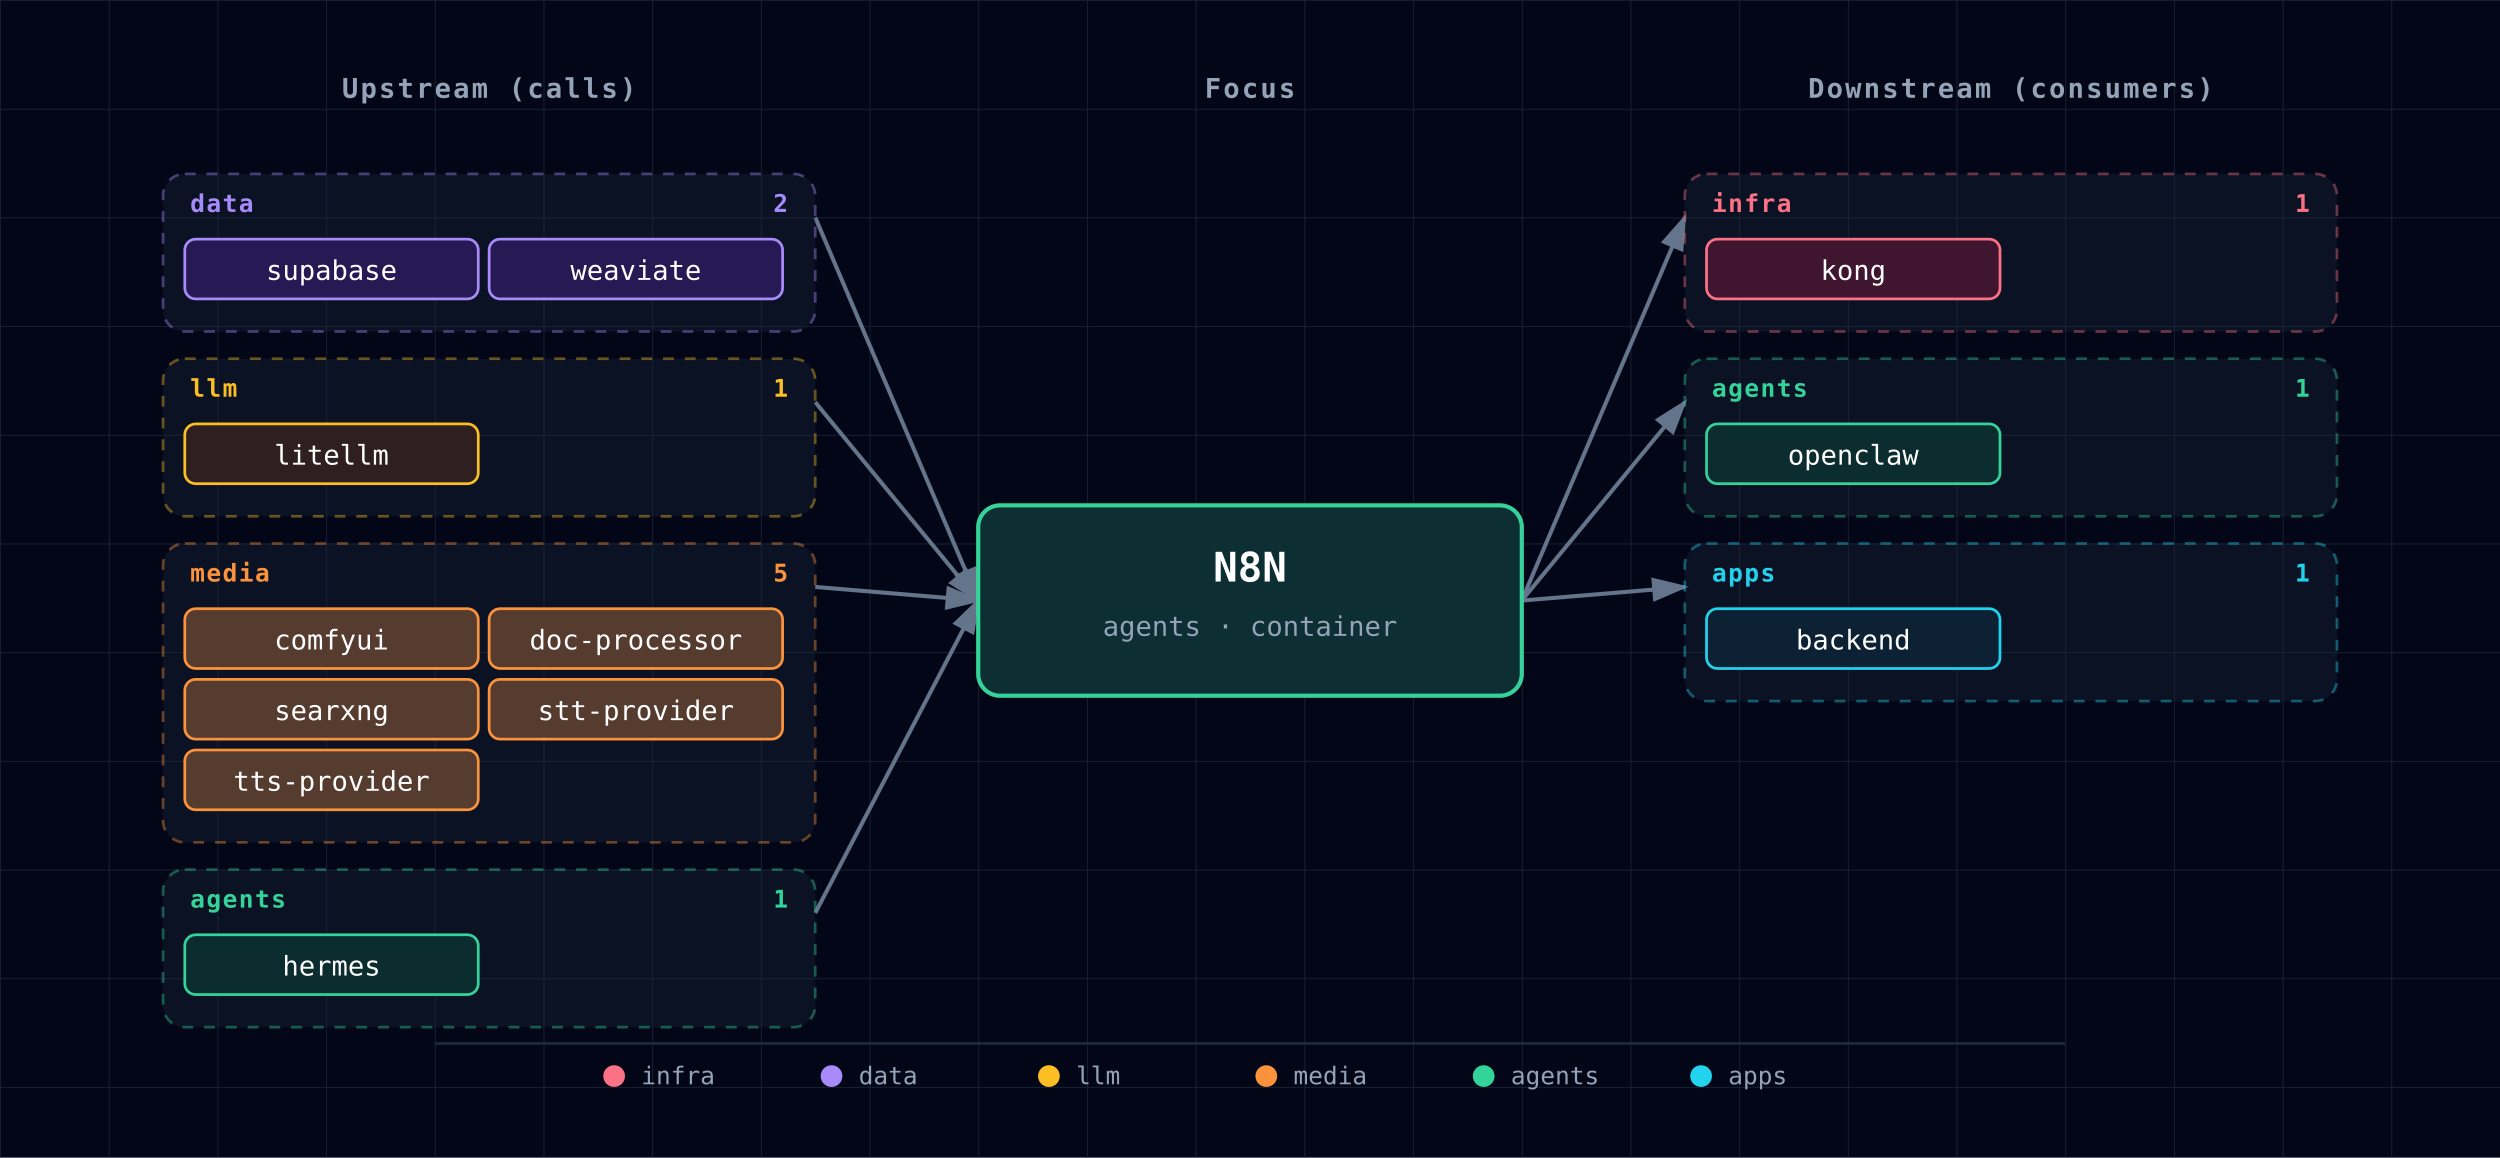
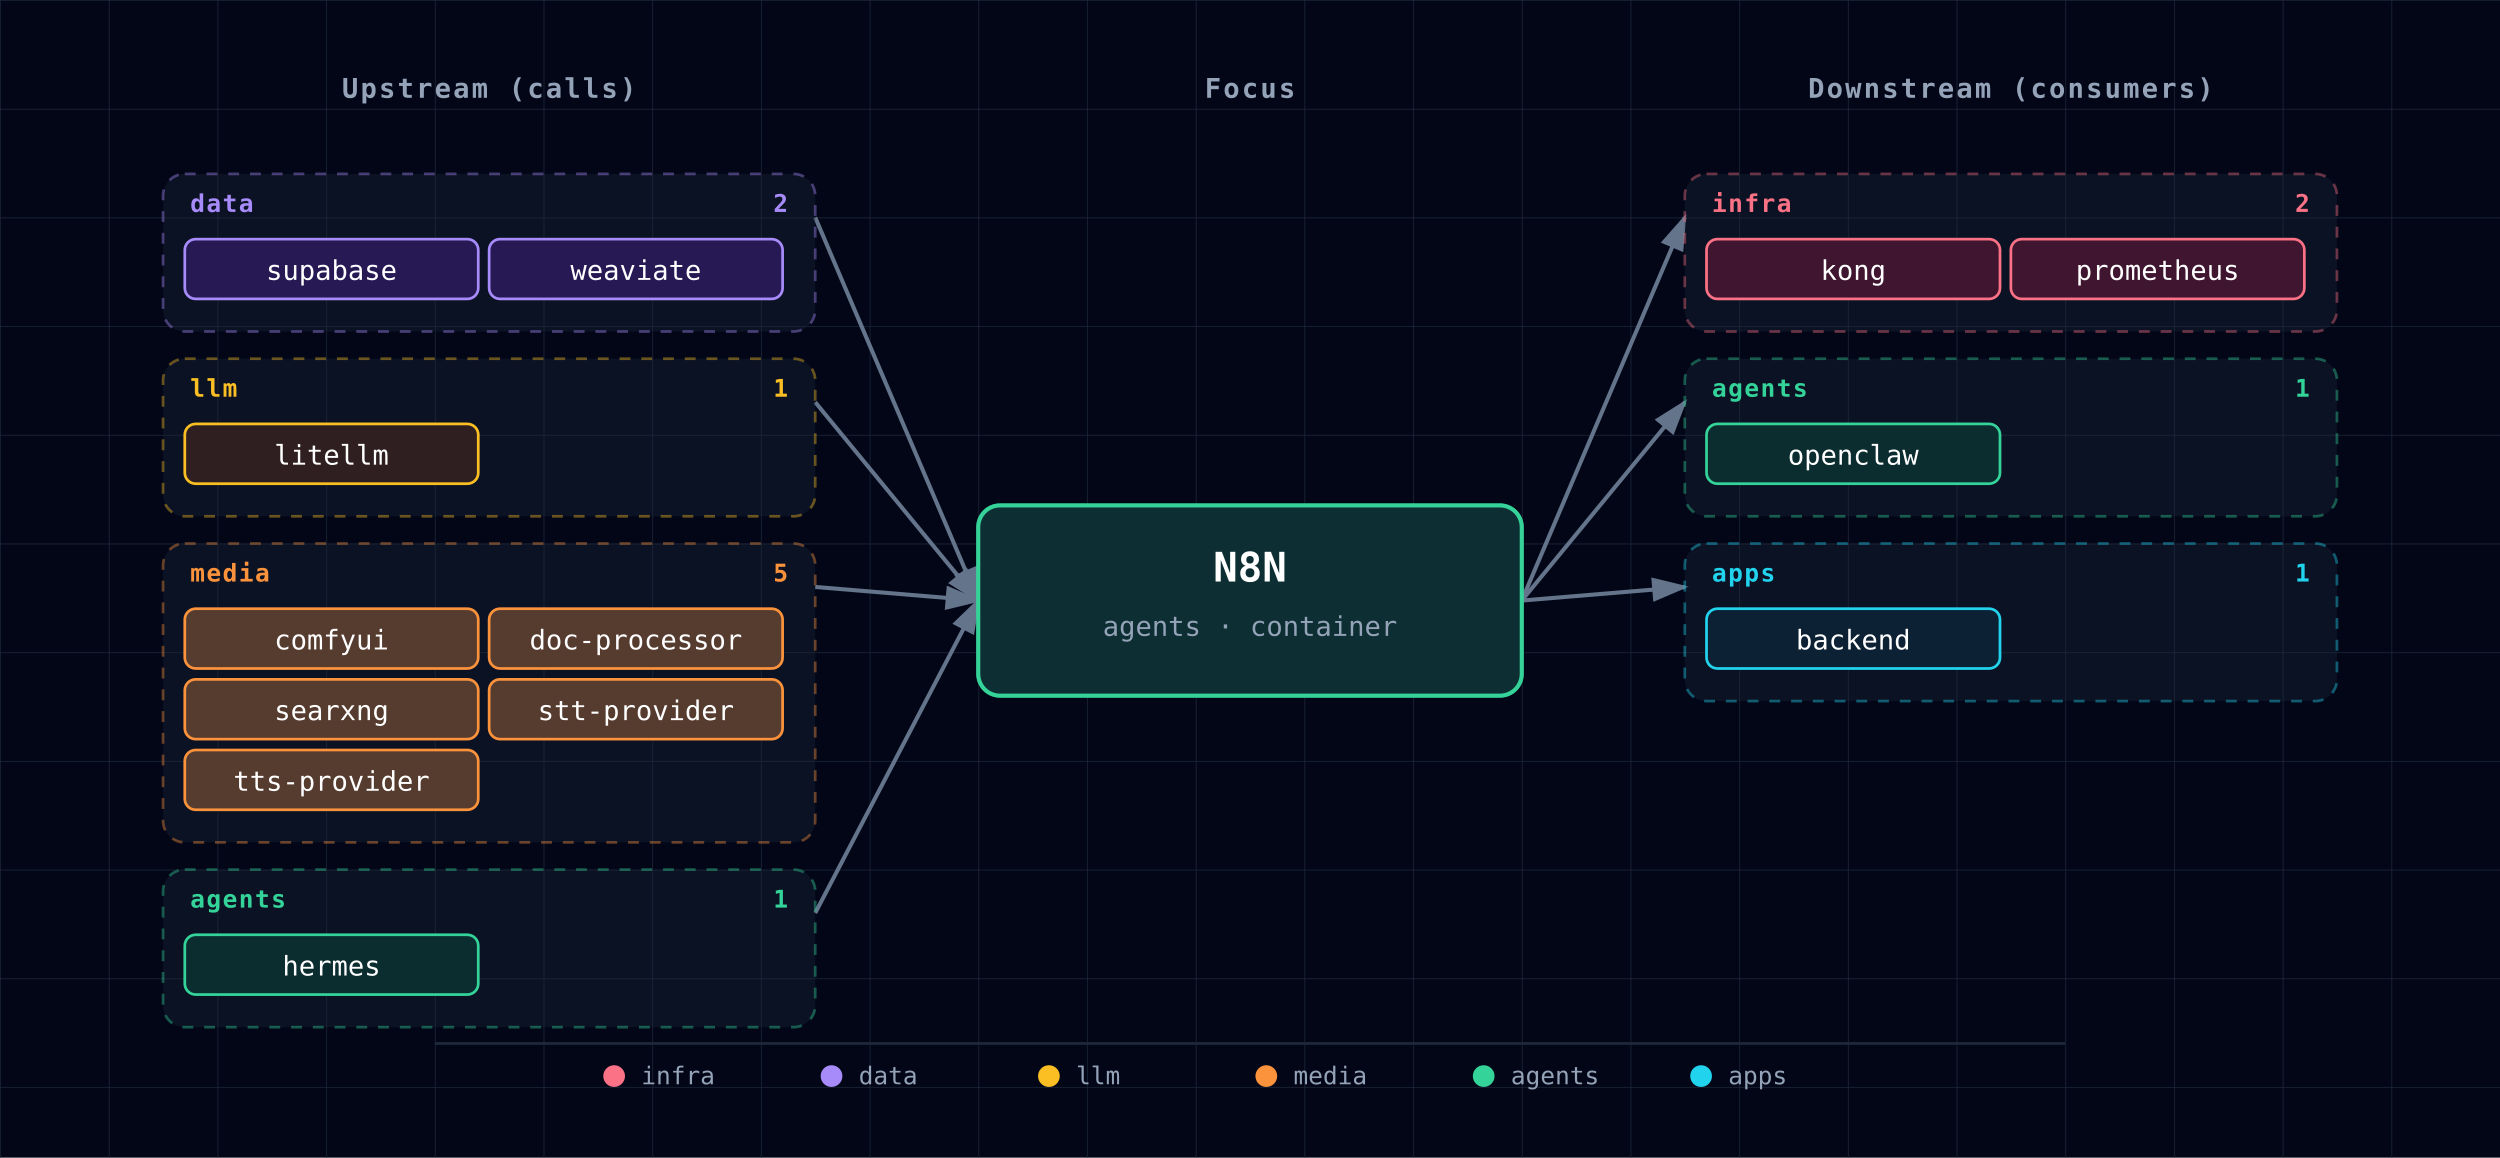
<svg xmlns="http://www.w3.org/2000/svg" viewBox="0 0 920 426" font-family="'JetBrains Mono', 'Fira Code', Menlo, Consolas, monospace">
  <defs>
    <pattern id="grid" width="40" height="40" patternUnits="userSpaceOnUse">
      <path d="M 40 0 L 0 0 0 40" fill="none" stroke="#1e293b" stroke-width="0.5" />
    </pattern>
    <marker id="arrowhead" markerWidth="9" markerHeight="6" refX="8" refY="3" orient="auto">
      <polygon points="0 0, 9 3, 0 6" fill="#64748b" />
    </marker>
    <filter id="focus-glow" x="-50%" y="-50%" width="200%" height="200%">
      <feGaussianBlur in="SourceAlpha" stdDeviation="6" />
      <feFlood flood-color="#34d399" flood-opacity="0.6" />
      <feComposite in2="SourceAlpha" operator="in" />
      <feMerge>
        <feMergeNode />
        <feMergeNode in="SourceGraphic" />
      </feMerge>
    </filter>
  </defs>
  <rect width="920" height="426" fill="#020617" />
  <rect width="920" height="426" fill="url(#grid)" />
  <text x="180" y="36" fill="#94a3b8" font-size="10" font-weight="600" text-anchor="middle" letter-spacing="0.08em">Upstream (calls)</text>
  <text x="460" y="36" fill="#94a3b8" font-size="10" font-weight="600" text-anchor="middle" letter-spacing="0.08em">Focus</text>
  <text x="740" y="36" fill="#94a3b8" font-size="10" font-weight="600" text-anchor="middle" letter-spacing="0.08em">Downstream (consumers)</text>
  <line x1="300" y1="80" x2="360" y2="221" stroke="#64748b" stroke-width="1.5" marker-end="url(#arrowhead)" />
  <line x1="300" y1="148" x2="360" y2="221" stroke="#64748b" stroke-width="1.5" marker-end="url(#arrowhead)" />
  <line x1="300" y1="216" x2="360" y2="221" stroke="#64748b" stroke-width="1.5" marker-end="url(#arrowhead)" />
  <line x1="300" y1="336" x2="360" y2="221" stroke="#64748b" stroke-width="1.5" marker-end="url(#arrowhead)" />
  <line x1="560" y1="221" x2="620" y2="80" stroke="#64748b" stroke-width="1.5" marker-end="url(#arrowhead)" />
  <line x1="560" y1="221" x2="620" y2="148" stroke="#64748b" stroke-width="1.5" marker-end="url(#arrowhead)" />
  <line x1="560" y1="221" x2="620" y2="216" stroke="#64748b" stroke-width="1.5" marker-end="url(#arrowhead)" />
  <g>
    <g class="cluster">
      <rect x="60" y="64" width="240" height="58" rx="8" fill="rgba(30,41,59,0.35)" stroke="#a78bfa" stroke-width="1" stroke-dasharray="4,4" stroke-opacity="0.4" />
      <text x="70" y="78" fill="#a78bfa" font-size="9" font-weight="700" text-anchor="start" style="letter-spacing:0.06em;text-transform:uppercase;">data</text>
      <text x="290" y="78" fill="#a78bfa" font-size="9" font-weight="600" text-anchor="end">2</text>
    </g>
    <g>
      <rect x="68" y="88" width="108" height="22" rx="4" fill="#0f172a" />
      <rect x="68" y="88" width="108" height="22" rx="4" fill="rgba(76, 29, 149, 0.4)" stroke="#a78bfa" stroke-width="1" />
      <text x="122" y="103" fill="white" font-size="10" text-anchor="middle">supabase</text>
    </g>
    <g>
      <rect x="180" y="88" width="108" height="22" rx="4" fill="#0f172a" />
      <rect x="180" y="88" width="108" height="22" rx="4" fill="rgba(76, 29, 149, 0.4)" stroke="#a78bfa" stroke-width="1" />
      <text x="234" y="103" fill="white" font-size="10" text-anchor="middle">weaviate</text>
    </g>
    <g class="cluster">
      <rect x="60" y="132" width="240" height="58" rx="8" fill="rgba(30,41,59,0.35)" stroke="#fbbf24" stroke-width="1" stroke-dasharray="4,4" stroke-opacity="0.4" />
      <text x="70" y="146" fill="#fbbf24" font-size="9" font-weight="700" text-anchor="start" style="letter-spacing:0.06em;text-transform:uppercase;">llm</text>
      <text x="290" y="146" fill="#fbbf24" font-size="9" font-weight="600" text-anchor="end">1</text>
    </g>
    <g>
      <rect x="68" y="156" width="108" height="22" rx="4" fill="#0f172a" />
      <rect x="68" y="156" width="108" height="22" rx="4" fill="rgba(120, 53, 15, 0.3)" stroke="#fbbf24" stroke-width="1" />
      <text x="122" y="171" fill="white" font-size="10" text-anchor="middle">litellm</text>
    </g>
    <g class="cluster">
      <rect x="60" y="200" width="240" height="110" rx="8" fill="rgba(30,41,59,0.35)" stroke="#fb923c" stroke-width="1" stroke-dasharray="4,4" stroke-opacity="0.4" />
      <text x="70" y="214" fill="#fb923c" font-size="9" font-weight="700" text-anchor="start" style="letter-spacing:0.06em;text-transform:uppercase;">media</text>
      <text x="290" y="214" fill="#fb923c" font-size="9" font-weight="600" text-anchor="end">5</text>
    </g>
    <g>
      <rect x="68" y="224" width="108" height="22" rx="4" fill="#0f172a" />
      <rect x="68" y="224" width="108" height="22" rx="4" fill="rgba(251, 146, 60, 0.3)" stroke="#fb923c" stroke-width="1" />
      <text x="122" y="239" fill="white" font-size="10" text-anchor="middle">comfyui</text>
    </g>
    <g>
      <rect x="180" y="224" width="108" height="22" rx="4" fill="#0f172a" />
      <rect x="180" y="224" width="108" height="22" rx="4" fill="rgba(251, 146, 60, 0.3)" stroke="#fb923c" stroke-width="1" />
      <text x="234" y="239" fill="white" font-size="10" text-anchor="middle">doc-processor</text>
    </g>
    <g>
      <rect x="68" y="250" width="108" height="22" rx="4" fill="#0f172a" />
      <rect x="68" y="250" width="108" height="22" rx="4" fill="rgba(251, 146, 60, 0.3)" stroke="#fb923c" stroke-width="1" />
      <text x="122" y="265" fill="white" font-size="10" text-anchor="middle">searxng</text>
    </g>
    <g>
      <rect x="180" y="250" width="108" height="22" rx="4" fill="#0f172a" />
      <rect x="180" y="250" width="108" height="22" rx="4" fill="rgba(251, 146, 60, 0.3)" stroke="#fb923c" stroke-width="1" />
      <text x="234" y="265" fill="white" font-size="10" text-anchor="middle">stt-provider</text>
    </g>
    <g>
      <rect x="68" y="276" width="108" height="22" rx="4" fill="#0f172a" />
      <rect x="68" y="276" width="108" height="22" rx="4" fill="rgba(251, 146, 60, 0.3)" stroke="#fb923c" stroke-width="1" />
      <text x="122" y="291" fill="white" font-size="10" text-anchor="middle">tts-provider</text>
    </g>
    <g class="cluster">
      <rect x="60" y="320" width="240" height="58" rx="8" fill="rgba(30,41,59,0.35)" stroke="#34d399" stroke-width="1" stroke-dasharray="4,4" stroke-opacity="0.4" />
      <text x="70" y="334" fill="#34d399" font-size="9" font-weight="700" text-anchor="start" style="letter-spacing:0.06em;text-transform:uppercase;">agents</text>
      <text x="290" y="334" fill="#34d399" font-size="9" font-weight="600" text-anchor="end">1</text>
    </g>
    <g>
      <rect x="68" y="344" width="108" height="22" rx="4" fill="#0f172a" />
      <rect x="68" y="344" width="108" height="22" rx="4" fill="rgba(6, 78, 59, 0.4)" stroke="#34d399" stroke-width="1" />
      <text x="122" y="359" fill="white" font-size="10" text-anchor="middle">hermes</text>
    </g>
  </g>
  <g>
    <g class="cluster">
      <rect x="620" y="64" width="240" height="58" rx="8" fill="rgba(30,41,59,0.35)" stroke="#fb7185" stroke-width="1" stroke-dasharray="4,4" stroke-opacity="0.4" />
      <text x="630" y="78" fill="#fb7185" font-size="9" font-weight="700" text-anchor="start" style="letter-spacing:0.06em;text-transform:uppercase;">infra</text>
-       <text x="850" y="78" fill="#fb7185" font-size="9" font-weight="600" text-anchor="end">1</text>
+       <text x="850" y="78" fill="#fb7185" font-size="9" font-weight="600" text-anchor="end">2</text>
    </g>
    <g>
      <rect x="628" y="88" width="108" height="22" rx="4" fill="#0f172a" />
      <rect x="628" y="88" width="108" height="22" rx="4" fill="rgba(136, 19, 55, 0.4)" stroke="#fb7185" stroke-width="1" />
      <text x="682" y="103" fill="white" font-size="10" text-anchor="middle">kong</text>
+     </g>
+     <g>
+       <rect x="740" y="88" width="108" height="22" rx="4" fill="#0f172a" />
+       <rect x="740" y="88" width="108" height="22" rx="4" fill="rgba(136, 19, 55, 0.4)" stroke="#fb7185" stroke-width="1" />
+       <text x="794" y="103" fill="white" font-size="10" text-anchor="middle">prometheus</text>
    </g>
    <g class="cluster">
      <rect x="620" y="132" width="240" height="58" rx="8" fill="rgba(30,41,59,0.35)" stroke="#34d399" stroke-width="1" stroke-dasharray="4,4" stroke-opacity="0.4" />
      <text x="630" y="146" fill="#34d399" font-size="9" font-weight="700" text-anchor="start" style="letter-spacing:0.06em;text-transform:uppercase;">agents</text>
      <text x="850" y="146" fill="#34d399" font-size="9" font-weight="600" text-anchor="end">1</text>
    </g>
    <g>
      <rect x="628" y="156" width="108" height="22" rx="4" fill="#0f172a" />
      <rect x="628" y="156" width="108" height="22" rx="4" fill="rgba(6, 78, 59, 0.4)" stroke="#34d399" stroke-width="1" />
      <text x="682" y="171" fill="white" font-size="10" text-anchor="middle">openclaw</text>
    </g>
    <g class="cluster">
      <rect x="620" y="200" width="240" height="58" rx="8" fill="rgba(30,41,59,0.35)" stroke="#22d3ee" stroke-width="1" stroke-dasharray="4,4" stroke-opacity="0.4" />
      <text x="630" y="214" fill="#22d3ee" font-size="9" font-weight="700" text-anchor="start" style="letter-spacing:0.06em;text-transform:uppercase;">apps</text>
      <text x="850" y="214" fill="#22d3ee" font-size="9" font-weight="600" text-anchor="end">1</text>
    </g>
    <g>
      <rect x="628" y="224" width="108" height="22" rx="4" fill="#0f172a" />
      <rect x="628" y="224" width="108" height="22" rx="4" fill="rgba(8, 51, 68, 0.4)" stroke="#22d3ee" stroke-width="1" />
      <text x="682" y="239" fill="white" font-size="10" text-anchor="middle">backend</text>
    </g>
  </g>
  <g class="focus" filter="url(#focus-glow)">
    <rect x="360" y="186" width="200" height="70" rx="8" fill="#0f172a" />
    <rect x="360" y="186" width="200" height="70" rx="8" fill="rgba(6, 78, 59, 0.4)" stroke="#34d399" stroke-width="1.5" />
    <text x="460" y="214" fill="white" font-size="15" font-weight="700" text-anchor="middle">N8N</text>
    <text x="460" y="234" fill="#94a3b8" font-size="10" text-anchor="middle">agents · container</text>
  </g>
  <g class="legend">
    <line x1="160" y1="384" x2="760" y2="384" stroke="#1e293b" stroke-width="1" />
    <circle cx="226" cy="396" r="4" fill="#fb7185" />
    <text x="236" y="399" fill="#94a3b8" font-size="9" font-weight="400" text-anchor="start">infra</text>
    <circle cx="306" cy="396" r="4" fill="#a78bfa" />
    <text x="316" y="399" fill="#94a3b8" font-size="9" font-weight="400" text-anchor="start">data</text>
    <circle cx="386" cy="396" r="4" fill="#fbbf24" />
    <text x="396" y="399" fill="#94a3b8" font-size="9" font-weight="400" text-anchor="start">llm</text>
    <circle cx="466" cy="396" r="4" fill="#fb923c" />
    <text x="476" y="399" fill="#94a3b8" font-size="9" font-weight="400" text-anchor="start">media</text>
    <circle cx="546" cy="396" r="4" fill="#34d399" />
    <text x="556" y="399" fill="#94a3b8" font-size="9" font-weight="400" text-anchor="start">agents</text>
    <circle cx="626" cy="396" r="4" fill="#22d3ee" />
    <text x="636" y="399" fill="#94a3b8" font-size="9" font-weight="400" text-anchor="start">apps</text>
  </g>
</svg>
